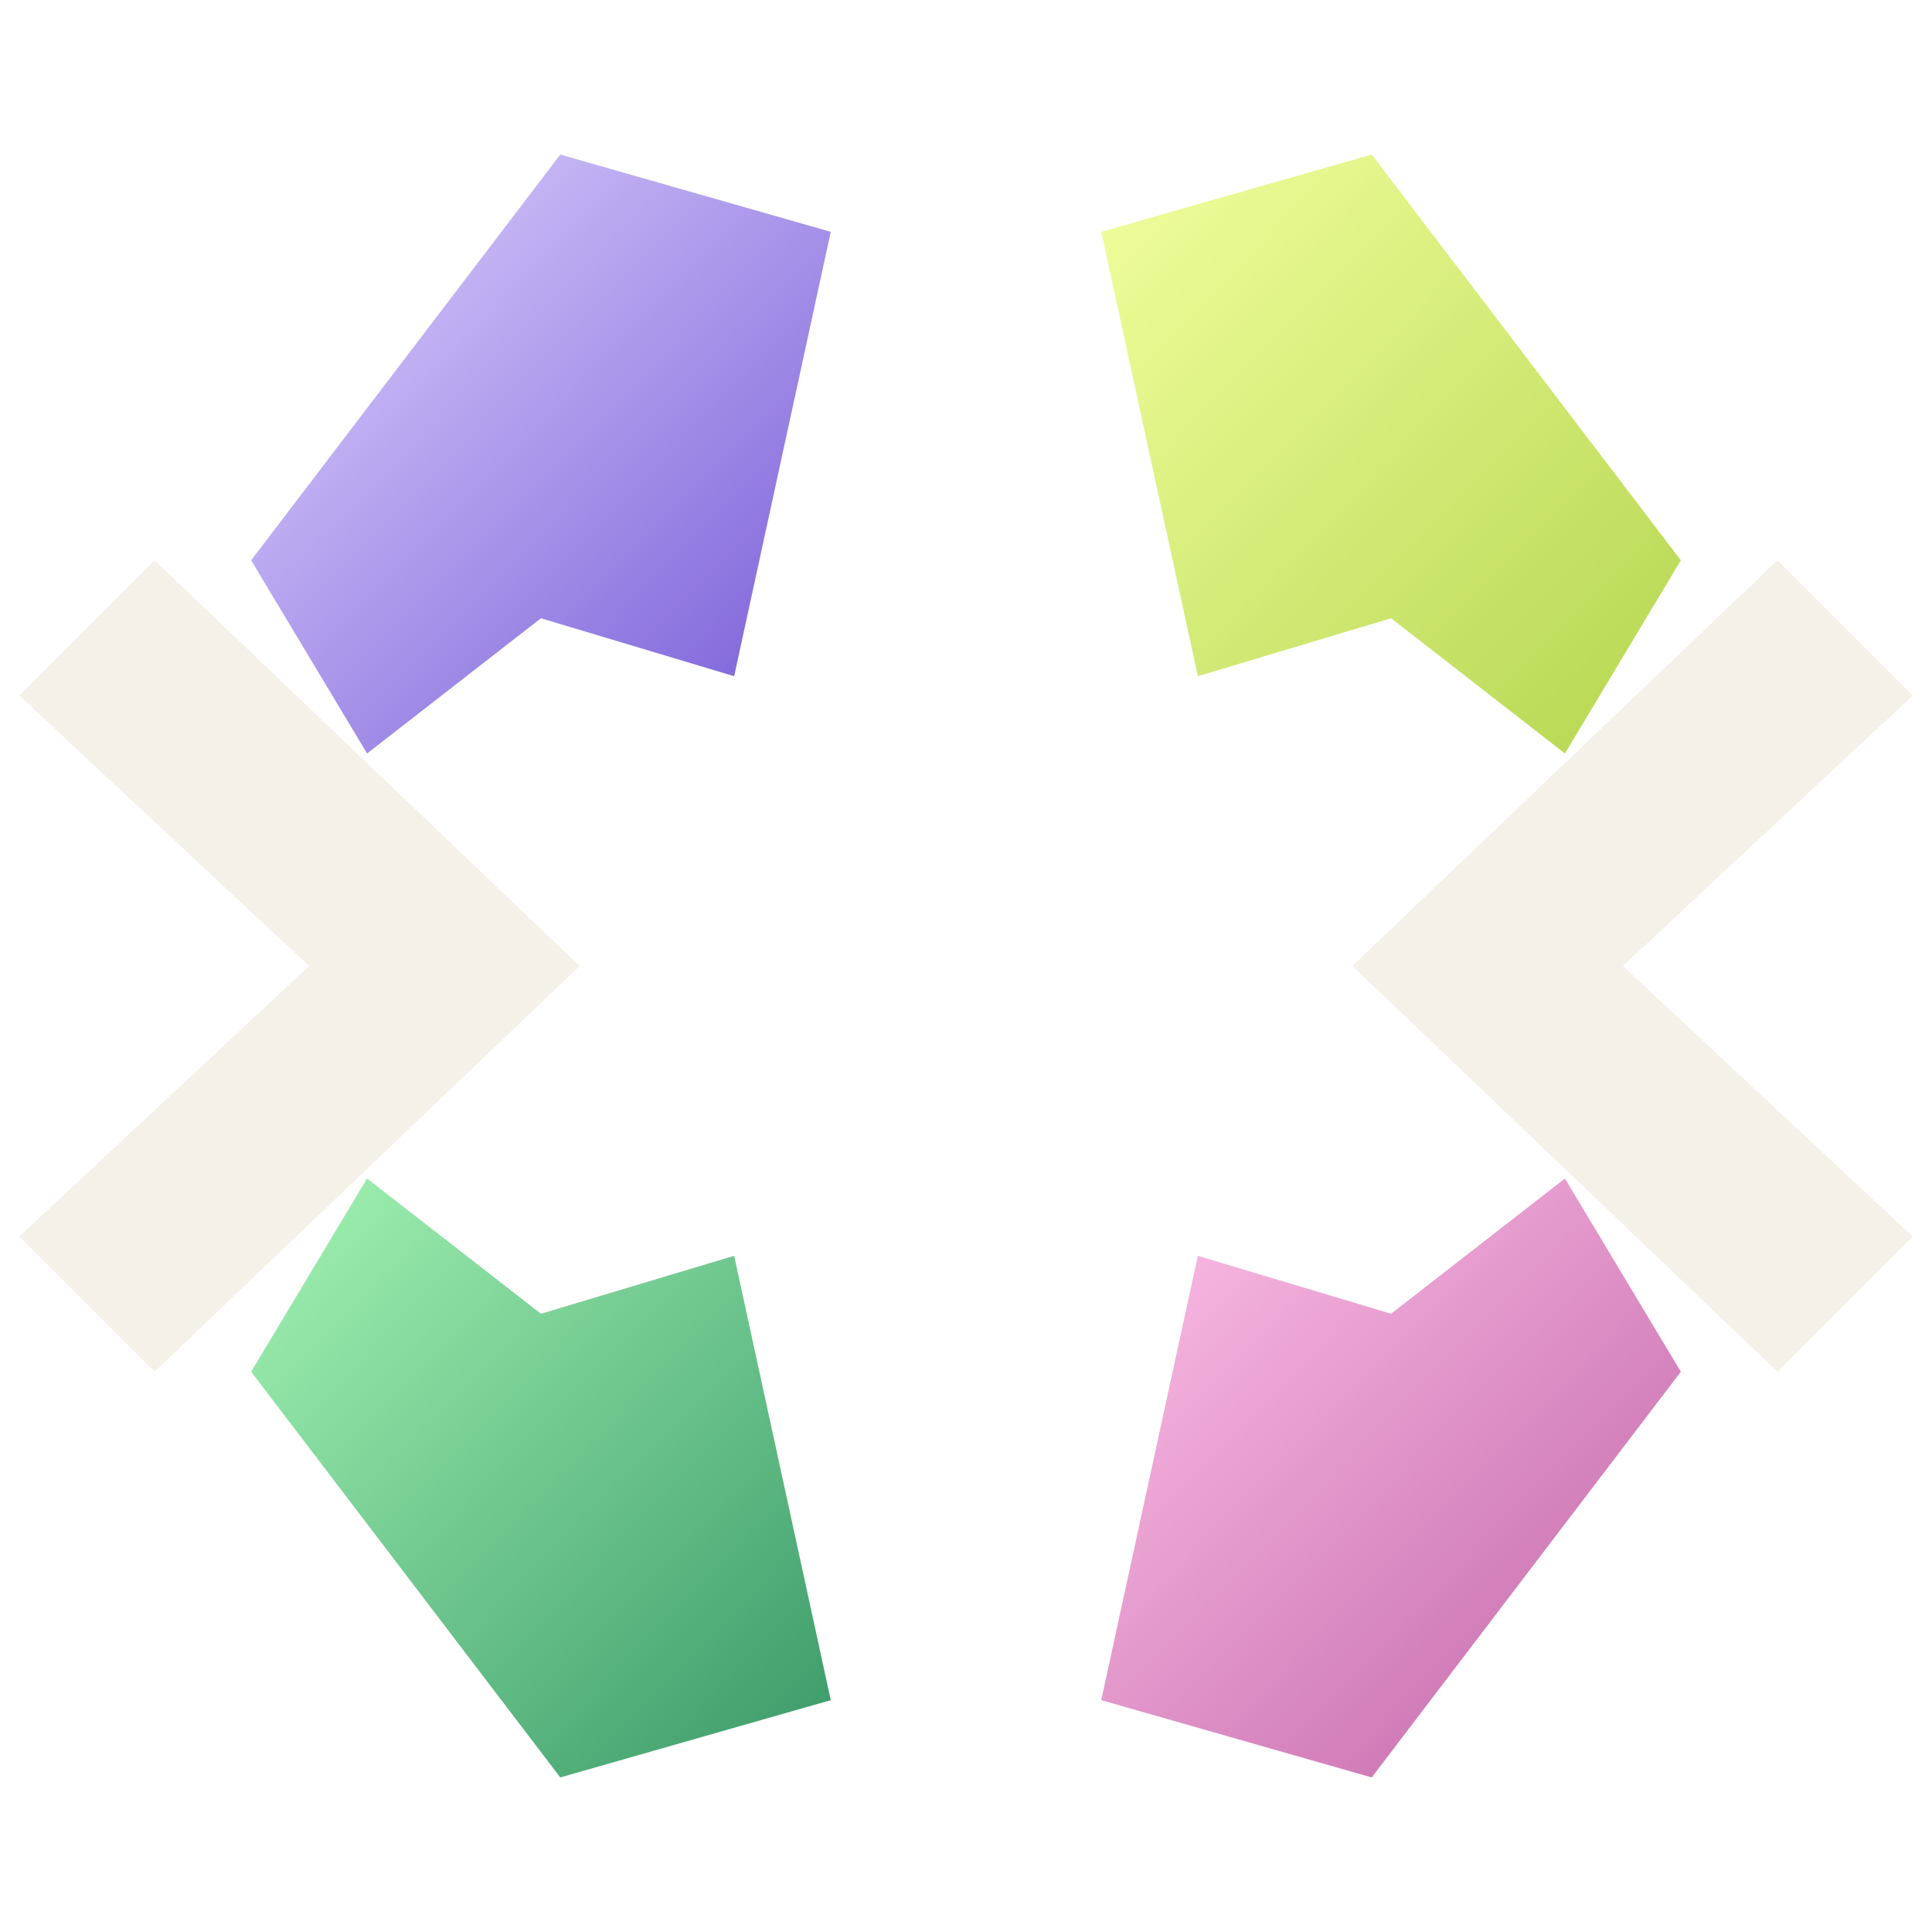
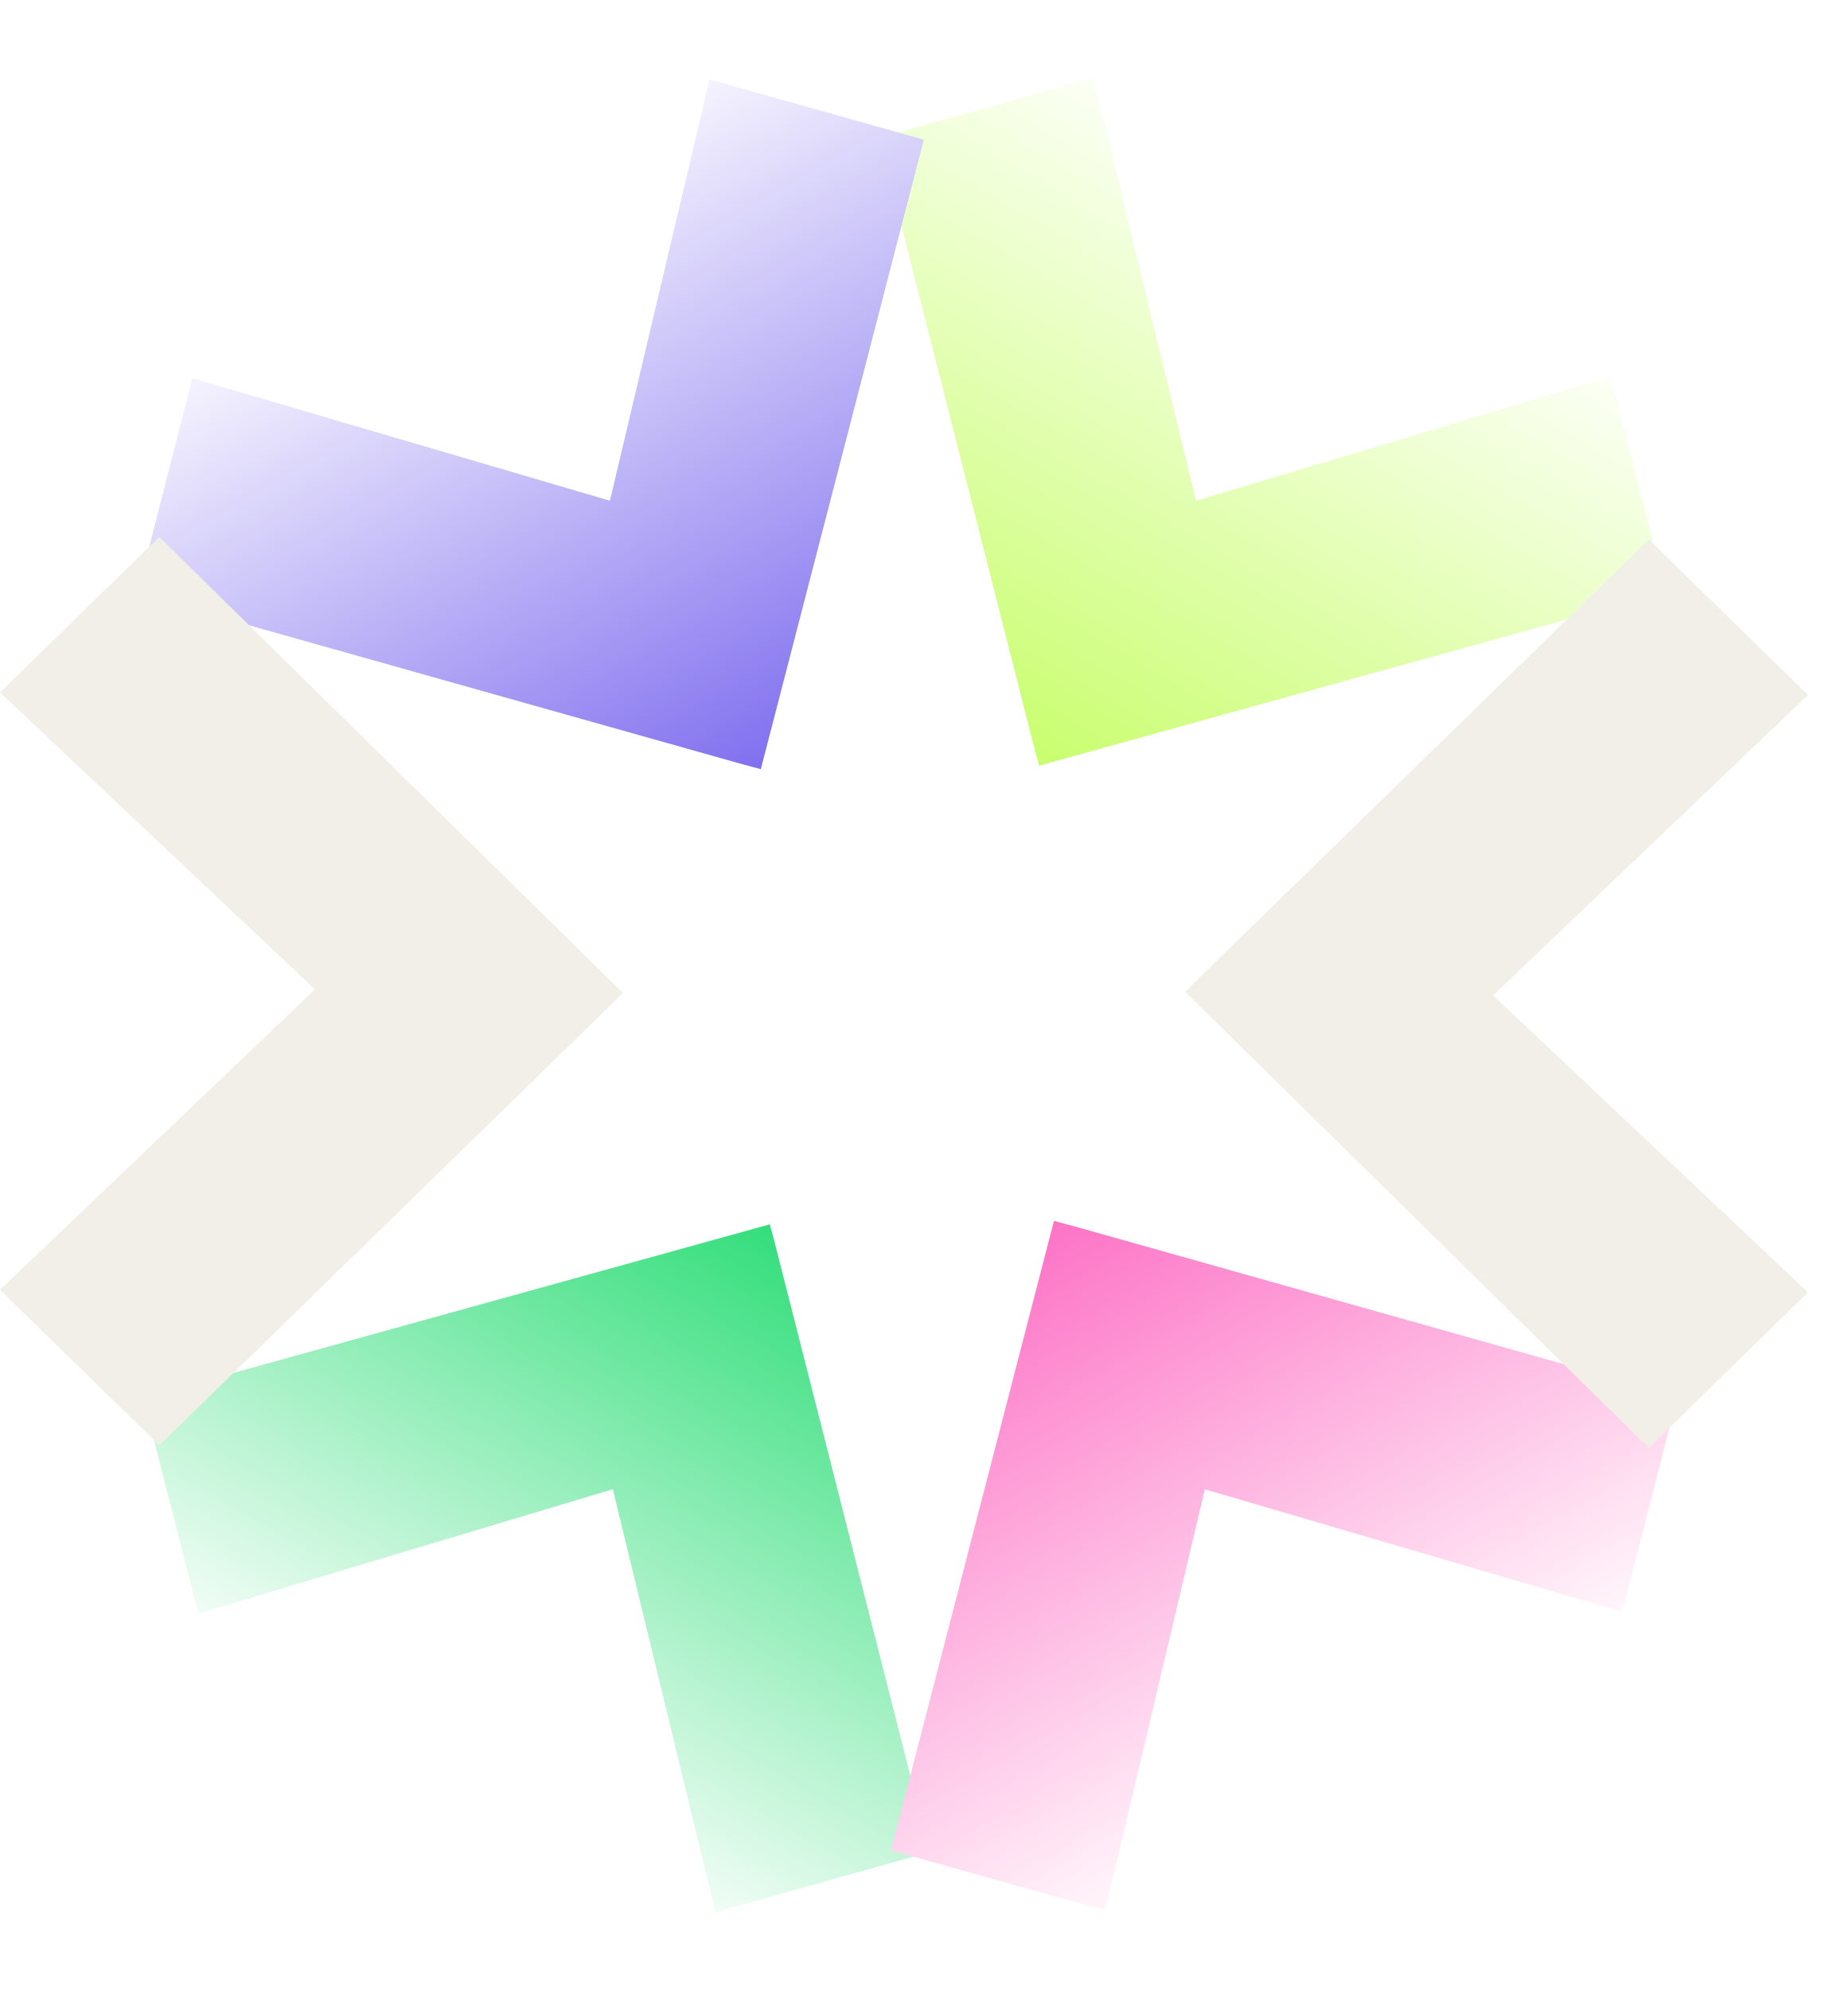
- <svg xmlns="http://www.w3.org/2000/svg" viewBox="0 0 100 100" preserveAspectRatio="xMidYMid meet" role="img">
+ <svg xmlns="http://www.w3.org/2000/svg" width="39" height="42" viewBox="0 0 39 42" fill="none">
+   <path d="M19.626 39.089L16.359 26.248L16.25 25.84L3.023 29.503L4.185 34.055L12.936 31.431L15.103 40.359L19.626 39.089Z" fill="url(#paint0_linear_141_19)" />
+   <path d="M35.41 29.467L22.656 25.876L22.248 25.767L18.807 39.053L23.33 40.323L25.433 31.432L34.248 34.02L35.41 29.467Z" fill="url(#paint1_linear_141_19)" />
+   <path d="M18.556 2.911L21.824 15.752L21.933 16.16L35.16 12.497L33.998 7.945L25.247 10.569L23.08 1.641L18.556 2.911Z" fill="url(#paint2_linear_141_19)" />
+   <path d="M2.898 12.533L15.652 16.124L16.06 16.234L19.501 2.947L14.977 1.677L12.875 10.568L4.059 7.981L2.898 12.533Z" fill="url(#paint3_linear_141_19)" />
+   <path d="M3.362 30.504L12.849 21.254L13.148 20.956L3.362 11.332L1.14441e-05 14.615L6.648 20.881L1.14441e-05 27.222L3.362 30.504Z" fill="#f2efe8" />
+   <path d="M34.804 11.386L25.317 20.636L25.019 20.935L34.804 30.558L38.166 27.275L31.518 21.009L38.166 14.668L34.804 11.386Z" fill="#f2efe8" />
  <defs>
-     <linearGradient id="violet" x1="0" y1="0" x2="1" y2="1">
-       <stop stop-color="#e0d5ff" />
-       <stop offset="1" stop-color="#7559d6" />
+     <linearGradient id="paint0_linear_141_19" x1="16.217" y1="25.821" x2="9.644" y2="37.207" gradientUnits="userSpaceOnUse">
+       <stop stop-color="#33DE7B" />
+       <stop offset="1" stop-color="#F1FDF6" />
    </linearGradient>
-     <linearGradient id="lime" x1="0" y1="0" x2="1" y2="1">
-       <stop stop-color="#f2ff9e" />
-       <stop offset="1" stop-color="#b4d64f" />
+     <linearGradient id="paint1_linear_141_19" x1="22.215" y1="25.785" x2="28.789" y2="37.171" gradientUnits="userSpaceOnUse">
+       <stop stop-color="#FD73C6" />
+       <stop offset="1" stop-color="#FFF6FB" />
    </linearGradient>
-     <linearGradient id="green" x1="0" y1="0" x2="1" y2="1">
-       <stop stop-color="#a4f4b3" />
-       <stop offset="1" stop-color="#399968" />
+     <linearGradient id="paint2_linear_141_19" x1="28.539" y1="4.793" x2="21.965" y2="16.179" gradientUnits="userSpaceOnUse">
+       <stop stop-color="#FCFFF6" />
+       <stop offset="1" stop-color="#C9FE6E" />
    </linearGradient>
-     <linearGradient id="pink" x1="0" y1="0" x2="1" y2="1">
-       <stop stop-color="#ffc2e9" />
-       <stop offset="1" stop-color="#bf62a6" />
+     <linearGradient id="paint3_linear_141_19" x1="9.518" y1="4.829" x2="16.092" y2="16.215" gradientUnits="userSpaceOnUse">
+       <stop stop-color="#F5F3FE" />
+       <stop offset="1" stop-color="#8170EF" />
    </linearGradient>
  </defs>
-   <path fill="url(#violet)" d="M29 8 43 12 38 35 28 32 19 39 13 29Z" />
-   <path fill="url(#lime)" d="M71 8 87 29 81 39 72 32 62 35 57 12Z" />
-   <path fill="#f4f1e9" d="M8 29 30 50 8 71 1 64 16 50 1 36Z" />
-   <path fill="#f4f1e9" d="m92 29 7 7-15 14 15 14-7 7-22-21Z" />
-   <path fill="url(#green)" d="M13 71 19 61 28 68 38 65 43 88 29 92Z" />
-   <path fill="url(#pink)" d="m87 71-16 21-14-4 5-23 10 3 9-7Z" />
</svg>
